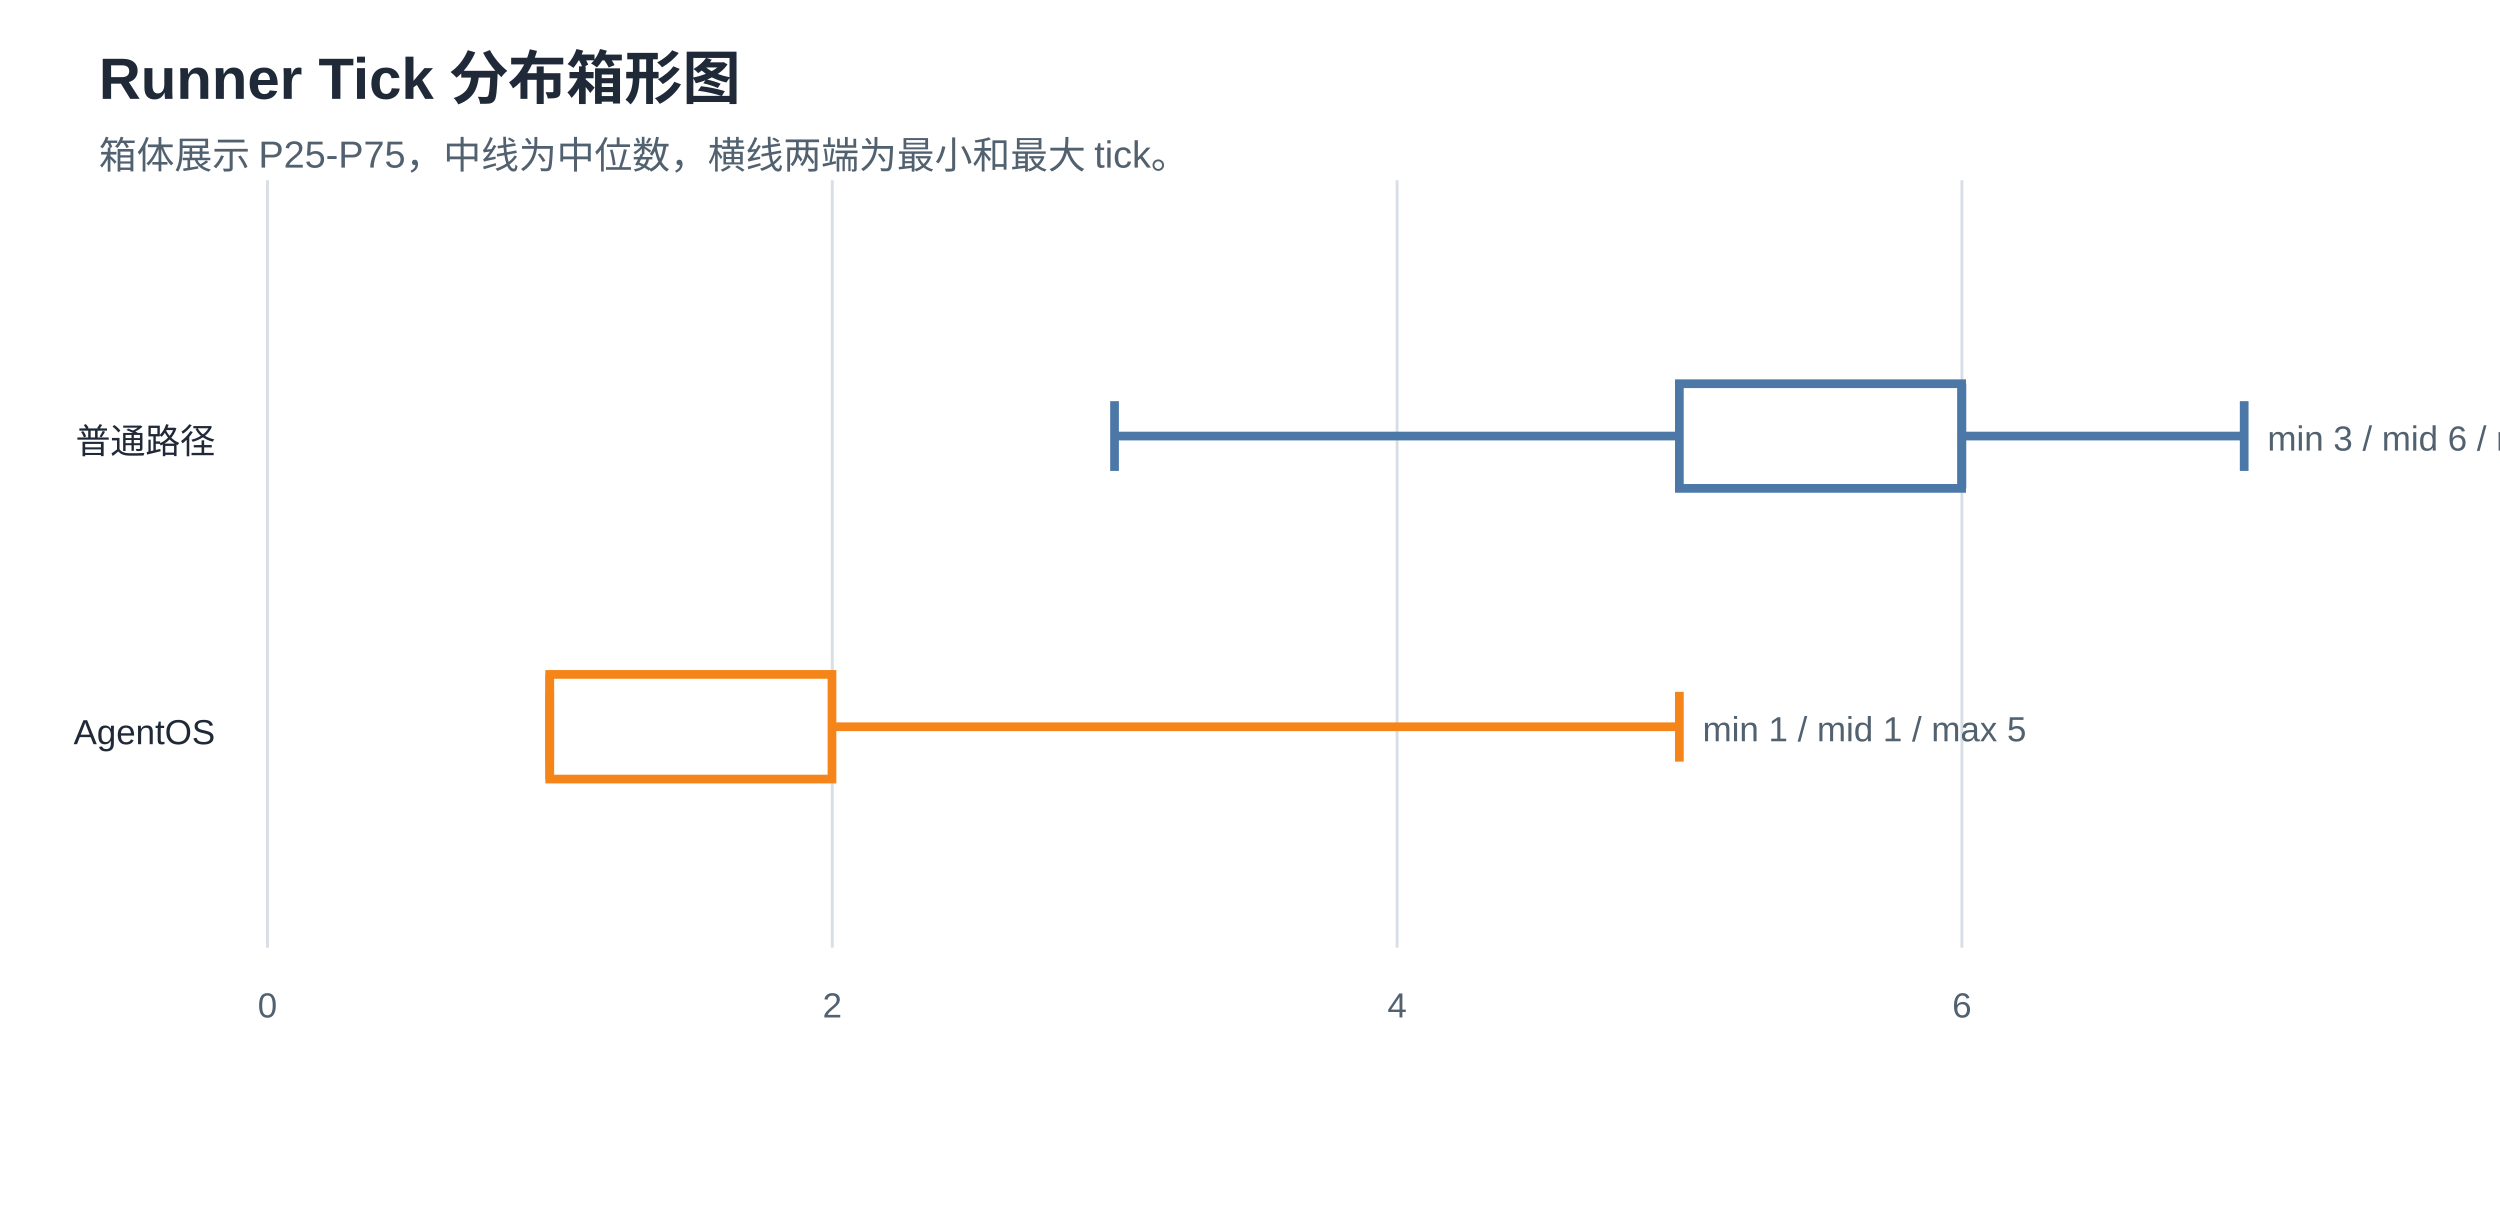
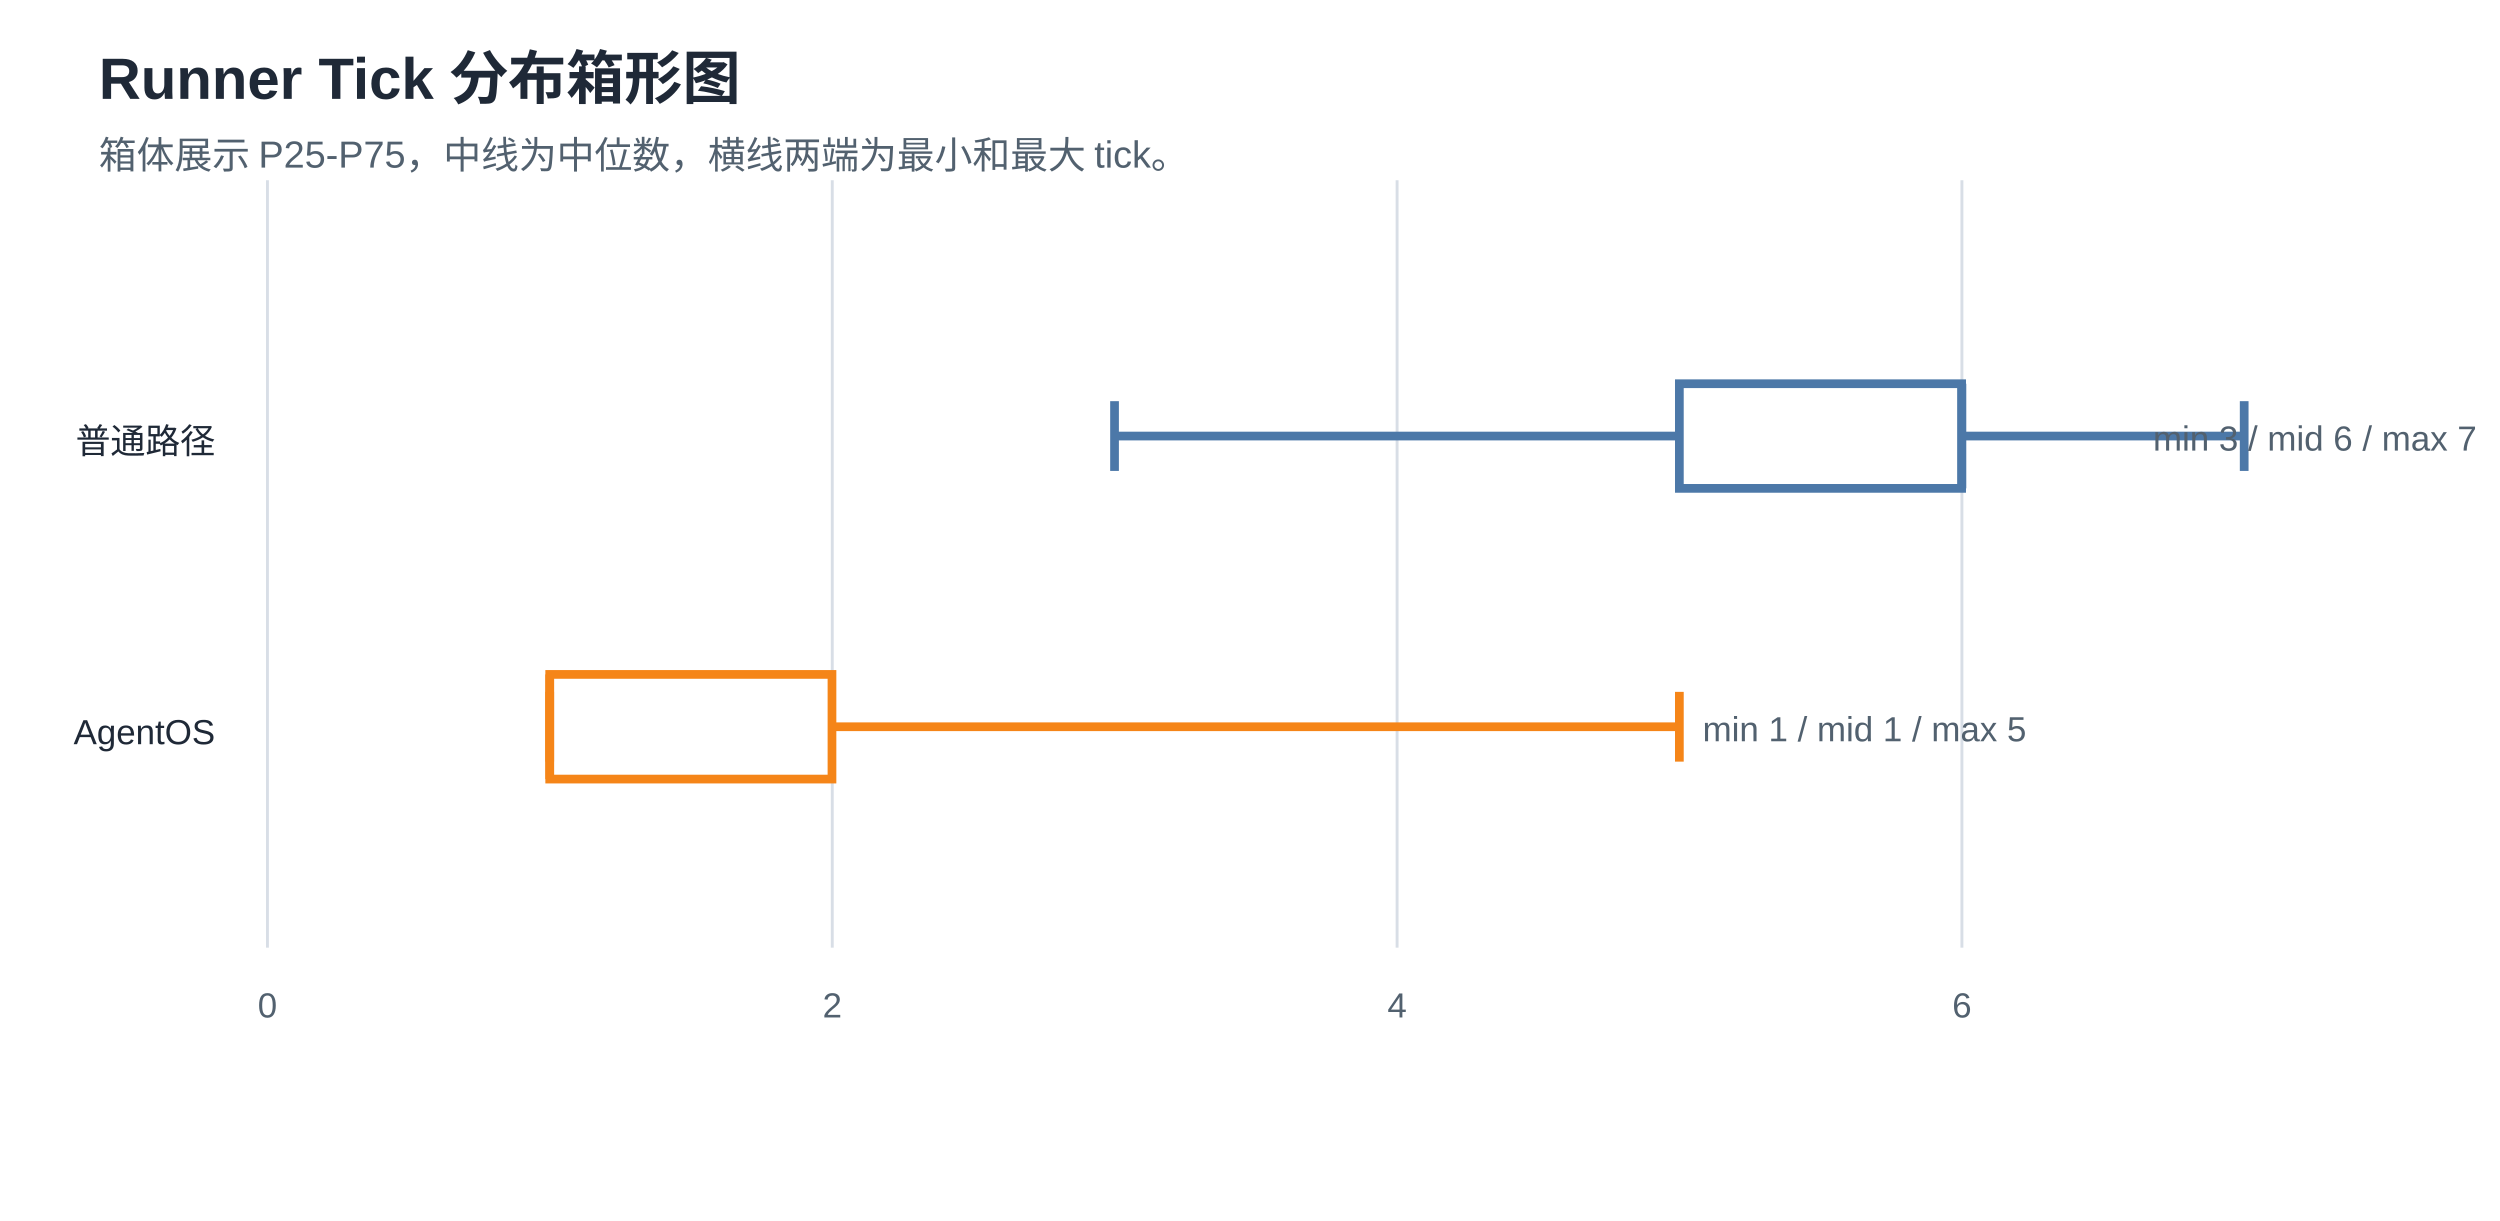
<svg xmlns="http://www.w3.org/2000/svg" width="860" height="420" viewBox="0 0 860 420">
  <style>
text{font-family:Arial,'Microsoft YaHei',sans-serif;fill:#1f2937}
.title{font-size:20px;font-weight:700}.subtitle{font-size:13px;fill:#52616f}
.axis{font-size:12px;fill:#52616f}.label{font-size:12px}.value{font-size:12px;font-weight:700}
</style>
  <rect width="860" height="420" fill="#ffffff" />
  <text x="34" y="34" class="title">Runner Tick 分布箱形图</text>
  <text x="34" y="58" class="subtitle">箱体展示 P25-P75，中线为中位数，横线两端为最小和最大 tick。</text>
  <line x1="92.0" y1="62" x2="92.0" y2="326" stroke="#d8dee6" stroke-width="1" />
  <text x="92.0" y="350" text-anchor="middle" class="axis">0</text>
  <line x1="286.3" y1="62" x2="286.3" y2="326" stroke="#d8dee6" stroke-width="1" />
  <text x="286.3" y="350" text-anchor="middle" class="axis">2</text>
  <line x1="480.6" y1="62" x2="480.6" y2="326" stroke="#d8dee6" stroke-width="1" />
  <text x="480.6" y="350" text-anchor="middle" class="axis">4</text>
  <line x1="674.9" y1="62" x2="674.9" y2="326" stroke="#d8dee6" stroke-width="1" />
  <text x="674.9" y="350" text-anchor="middle" class="axis">6</text>
  <text x="74" y="156" text-anchor="end" class="label">普通路径</text>
  <line x1="383.4" y1="150" x2="772.0" y2="150" stroke="#4c78a8" stroke-width="3" />
  <rect x="577.7" y="132" width="97.1" height="36" fill="#ffffff" stroke="#4c78a8" stroke-width="3" />
  <line x1="674.9" y1="132" x2="674.9" y2="168" stroke="#4c78a8" stroke-width="3" />
  <line x1="383.4" y1="138" x2="383.4" y2="162" stroke="#4c78a8" stroke-width="3" />
  <line x1="772.0" y1="138" x2="772.0" y2="162" stroke="#4c78a8" stroke-width="3" />
-   <text x="780.0" y="155" class="axis">min 3 / mid 6 / max 7</text>
+   <text x="852.0" y="155" class="axis" text-anchor="end">min 3 / mid 6 / max 7</text>
  <text x="74" y="256" text-anchor="end" class="label">AgentOS</text>
  <line x1="189.1" y1="250" x2="577.7" y2="250" stroke="#f58518" stroke-width="3" />
  <rect x="189.1" y="232" width="97.1" height="36" fill="#ffffff" stroke="#f58518" stroke-width="3" />
  <line x1="189.1" y1="232" x2="189.1" y2="268" stroke="#f58518" stroke-width="3" />
  <line x1="189.1" y1="238" x2="189.1" y2="262" stroke="#f58518" stroke-width="3" />
  <line x1="577.7" y1="238" x2="577.7" y2="262" stroke="#f58518" stroke-width="3" />
  <text x="585.7" y="255" class="axis">min 1 / mid 1 / max 5</text>
</svg>
